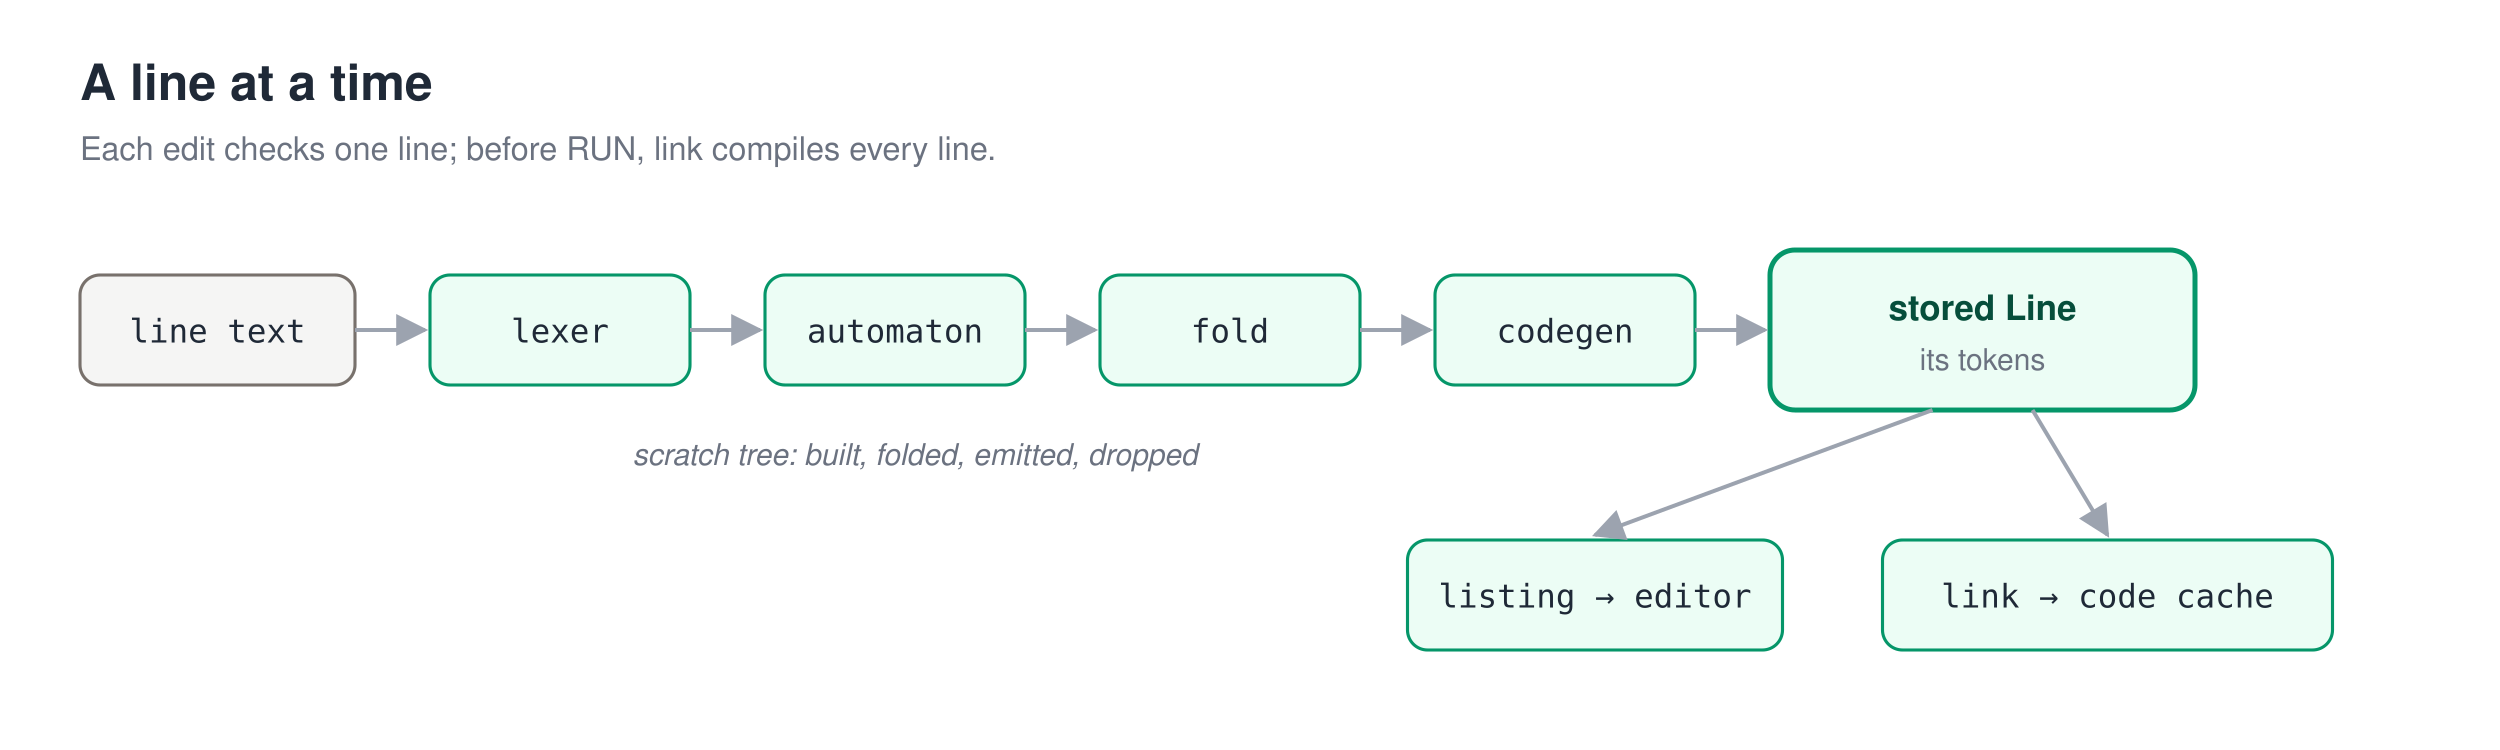
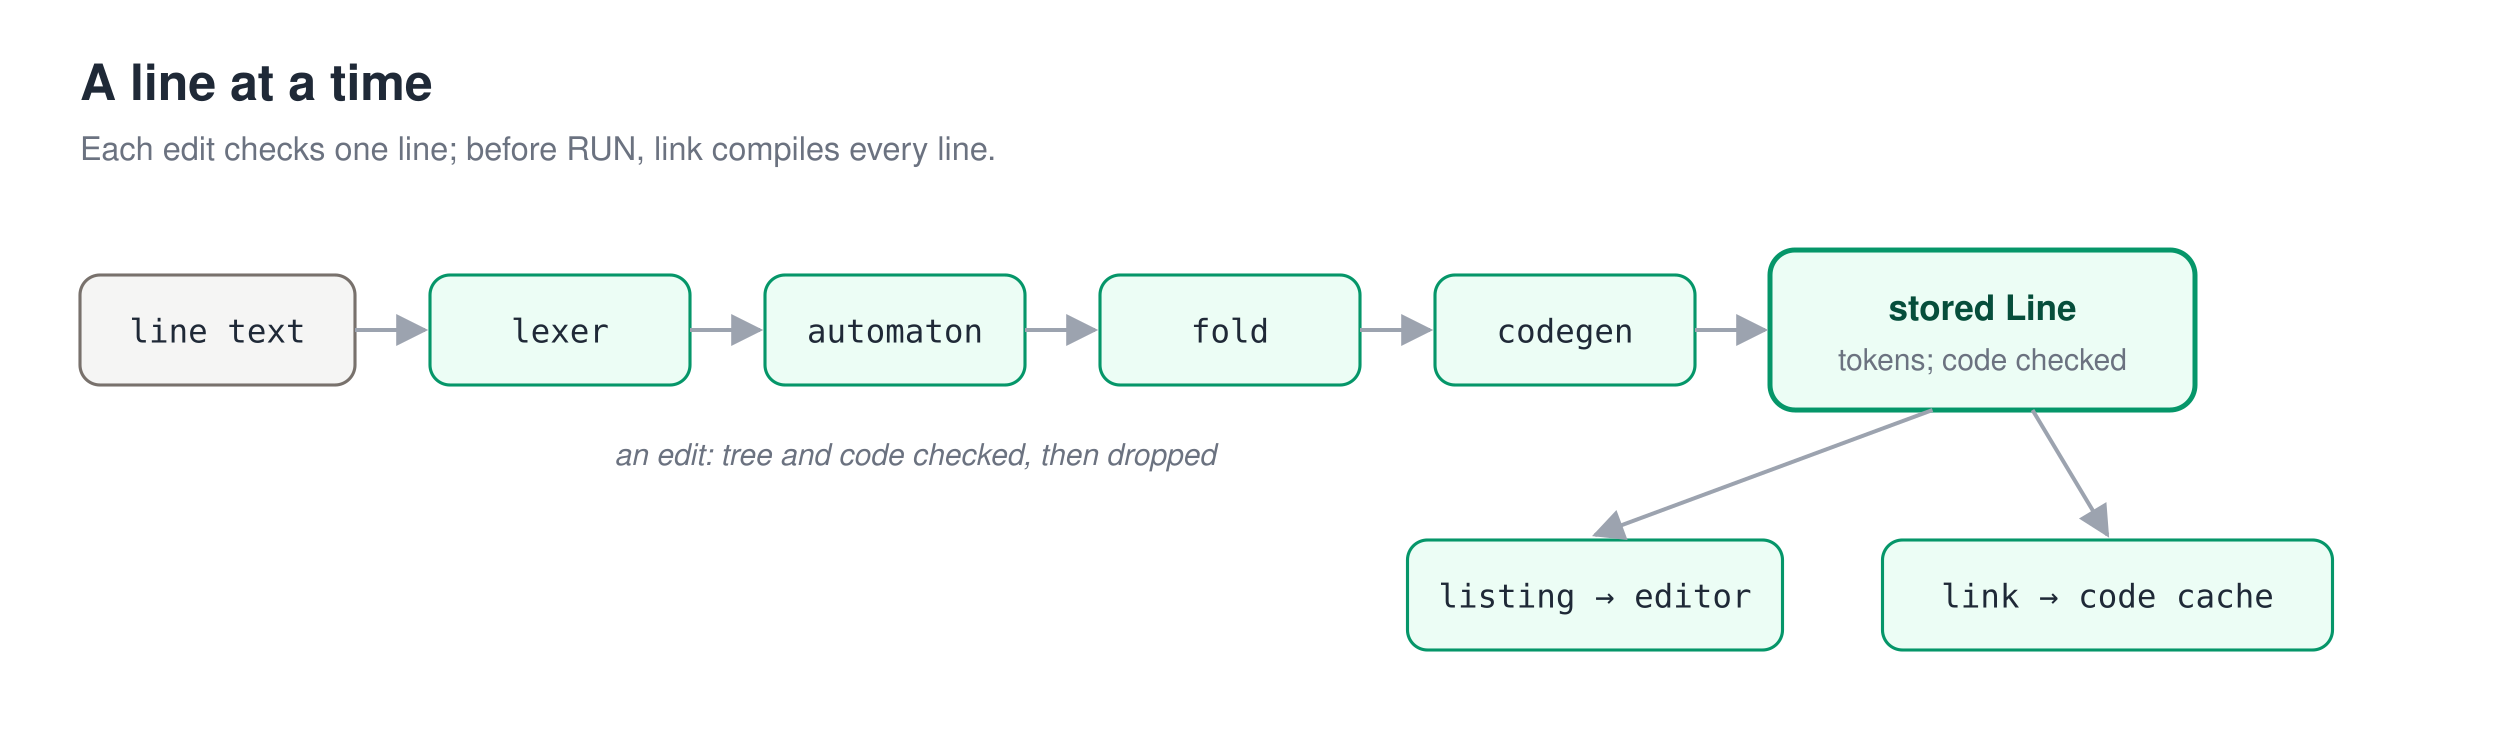
<svg xmlns="http://www.w3.org/2000/svg" width="1000" height="300" viewBox="0 0 1000 300">
  <defs>
    <marker id="ah9ca3af" viewBox="0 0 10 10" refX="9" refY="5" markerWidth="8" markerHeight="8" orient="auto-start-reverse">
      <path d="M0,0 L10,5 L0,10 z" fill="#9ca3af" />
    </marker>
  </defs>
  <rect width="1000" height="300" fill="#ffffff" />
  <text x="32" y="40" font-family="-apple-system, 'Segoe UI', Helvetica, Arial, sans-serif" font-size="20" font-weight="700" fill="#1f2937" text-anchor="start">A line at a time</text>
  <text x="32" y="64" font-family="-apple-system, 'Segoe UI', Helvetica, Arial, sans-serif" font-size="13" font-weight="400" fill="#6b7280" text-anchor="start">Each edit checks one line; before RUN, link compiles every line.</text>
  <rect x="32" y="110" width="110" height="44" rx="8" fill="#f5f5f4" stroke="#78716c" stroke-width="1.25" />
  <text x="87.0" y="137" font-family="'SF Mono', Menlo, Consolas, monospace" font-size="13" font-weight="400" fill="#1f2937" text-anchor="middle">line text</text>
  <rect x="172" y="110" width="104" height="44" rx="8" fill="#ecfdf5" stroke="#059669" stroke-width="1.25" />
  <text x="224.0" y="137" font-family="'SF Mono', Menlo, Consolas, monospace" font-size="13" font-weight="400" fill="#1f2937" text-anchor="middle">lexer</text>
  <rect x="306" y="110" width="104" height="44" rx="8" fill="#ecfdf5" stroke="#059669" stroke-width="1.25" />
  <text x="358.0" y="137" font-family="'SF Mono', Menlo, Consolas, monospace" font-size="13" font-weight="400" fill="#1f2937" text-anchor="middle">automaton</text>
  <rect x="440" y="110" width="104" height="44" rx="8" fill="#ecfdf5" stroke="#059669" stroke-width="1.25" />
  <text x="492.0" y="137" font-family="'SF Mono', Menlo, Consolas, monospace" font-size="13" font-weight="400" fill="#1f2937" text-anchor="middle">fold</text>
  <rect x="574" y="110" width="104" height="44" rx="8" fill="#ecfdf5" stroke="#059669" stroke-width="1.25" />
  <text x="626.0" y="137" font-family="'SF Mono', Menlo, Consolas, monospace" font-size="13" font-weight="400" fill="#1f2937" text-anchor="middle">codegen</text>
  <path d="M142,132 L170,132" fill="none" stroke="#9ca3af" stroke-width="1.6" marker-end="url(#ah9ca3af)" />
  <path d="M276,132 L304,132" fill="none" stroke="#9ca3af" stroke-width="1.6" marker-end="url(#ah9ca3af)" />
  <path d="M410,132 L438,132" fill="none" stroke="#9ca3af" stroke-width="1.6" marker-end="url(#ah9ca3af)" />
  <path d="M544,132 L572,132" fill="none" stroke="#9ca3af" stroke-width="1.6" marker-end="url(#ah9ca3af)" />
  <rect x="708" y="100" width="170" height="64" rx="10" fill="#ecfdf5" stroke="#059669" stroke-width="2" />
  <text x="793" y="128" font-family="-apple-system, 'Segoe UI', Helvetica, Arial, sans-serif" font-size="14" font-weight="700" fill="#064e3b" text-anchor="middle">stored Line</text>
-   <text x="793" y="148" font-family="-apple-system, 'Segoe UI', Helvetica, Arial, sans-serif" font-size="12" font-weight="400" fill="#6b7280" text-anchor="middle">its tokens</text>
+   <text x="793" y="148" font-family="-apple-system, 'Segoe UI', Helvetica, Arial, sans-serif" font-size="12" font-weight="400" fill="#6b7280" text-anchor="middle">tokens; code checked</text>
  <path d="M678,132 L706,132" fill="none" stroke="#9ca3af" stroke-width="1.6" marker-end="url(#ah9ca3af)" />
  <rect x="563" y="216" width="150" height="44" rx="8" fill="#ecfdf5" stroke="#059669" stroke-width="1.25" />
  <text x="638" y="243" font-family="'SF Mono', Menlo, Consolas, monospace" font-size="13" font-weight="400" fill="#1f2937" text-anchor="middle">listing → editor</text>
  <rect x="753" y="216" width="180" height="44" rx="8" fill="#ecfdf5" stroke="#059669" stroke-width="1.25" />
  <text x="843" y="243" font-family="'SF Mono', Menlo, Consolas, monospace" font-size="13" font-weight="400" fill="#1f2937" text-anchor="middle">link → code cache</text>
  <path d="M773,164 L638,214" fill="none" stroke="#9ca3af" stroke-width="1.6" marker-end="url(#ah9ca3af)" />
  <path d="M813,164 L843,214" fill="none" stroke="#9ca3af" stroke-width="1.6" marker-end="url(#ah9ca3af)" />
-   <text x="366" y="186" font-family="-apple-system, 'Segoe UI', Helvetica, Arial, sans-serif" font-size="12" font-weight="400" fill="#6b7280" text-anchor="middle" font-style="italic">scratch tree: built, folded, emitted, dropped</text>
+   <text x="366" y="186" font-family="-apple-system, 'Segoe UI', Helvetica, Arial, sans-serif" font-size="12" font-weight="400" fill="#6b7280" text-anchor="middle" font-style="italic">an edit: tree and code checked, then dropped</text>
</svg>
